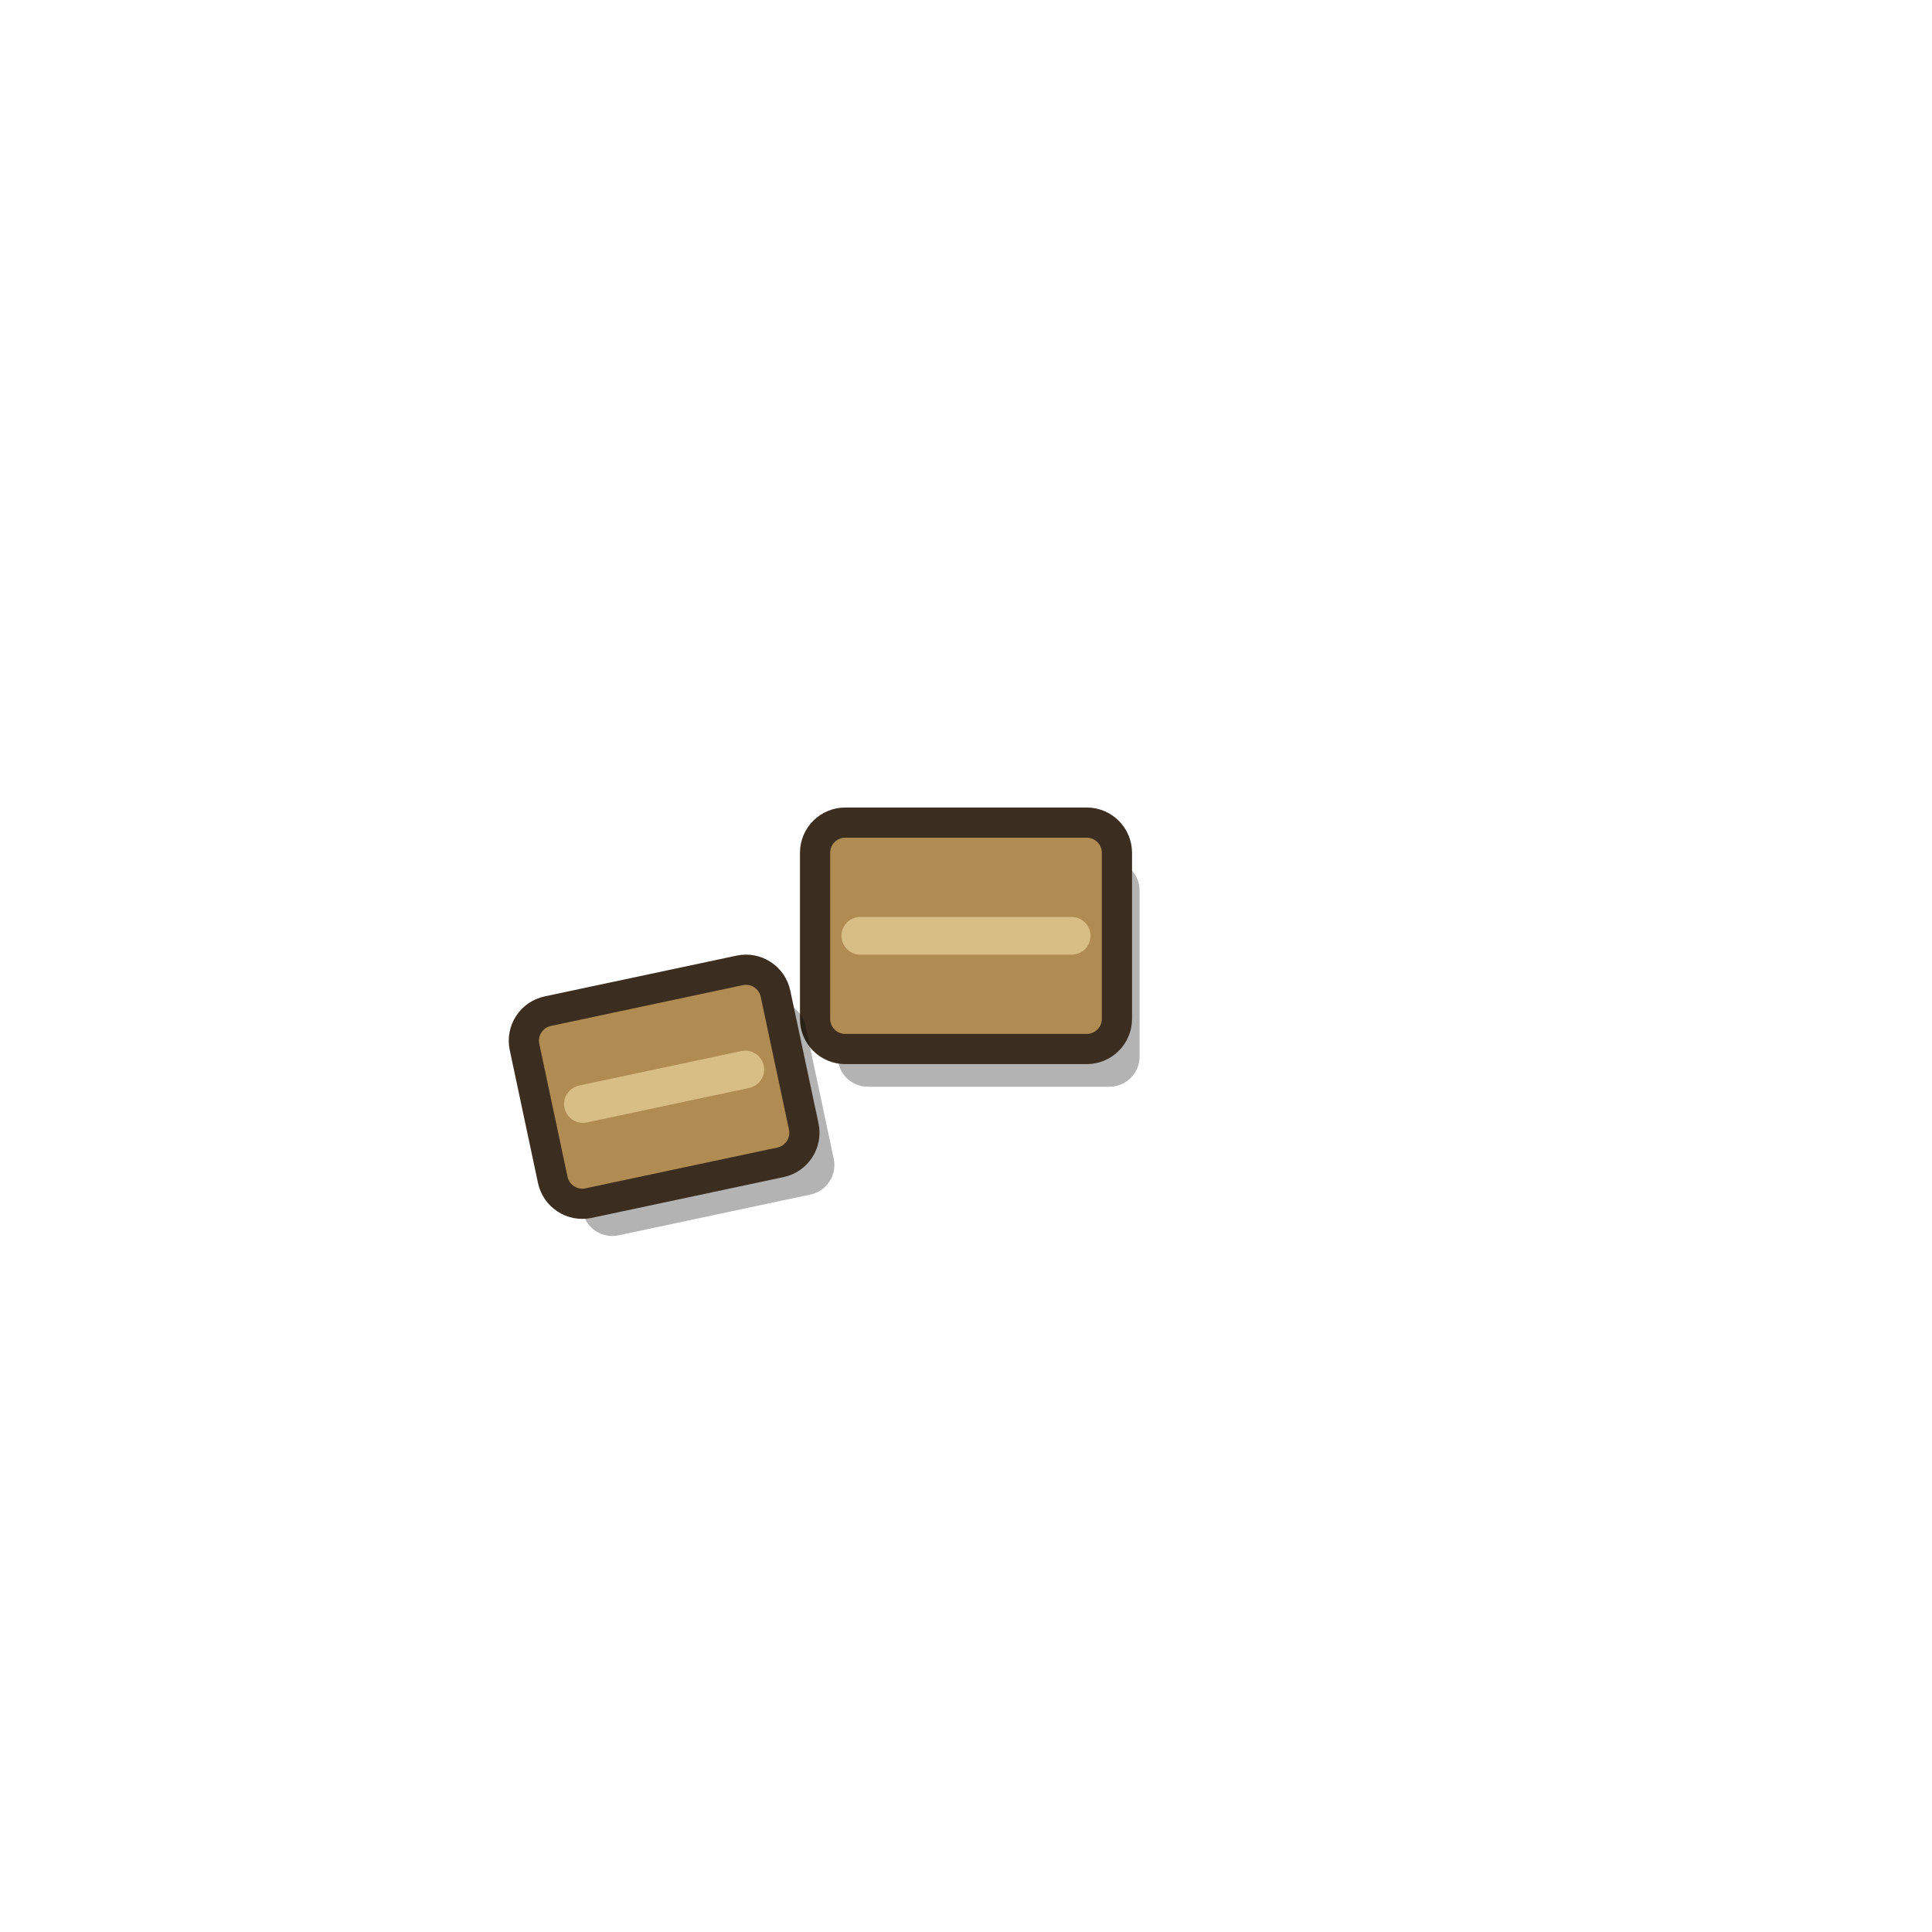
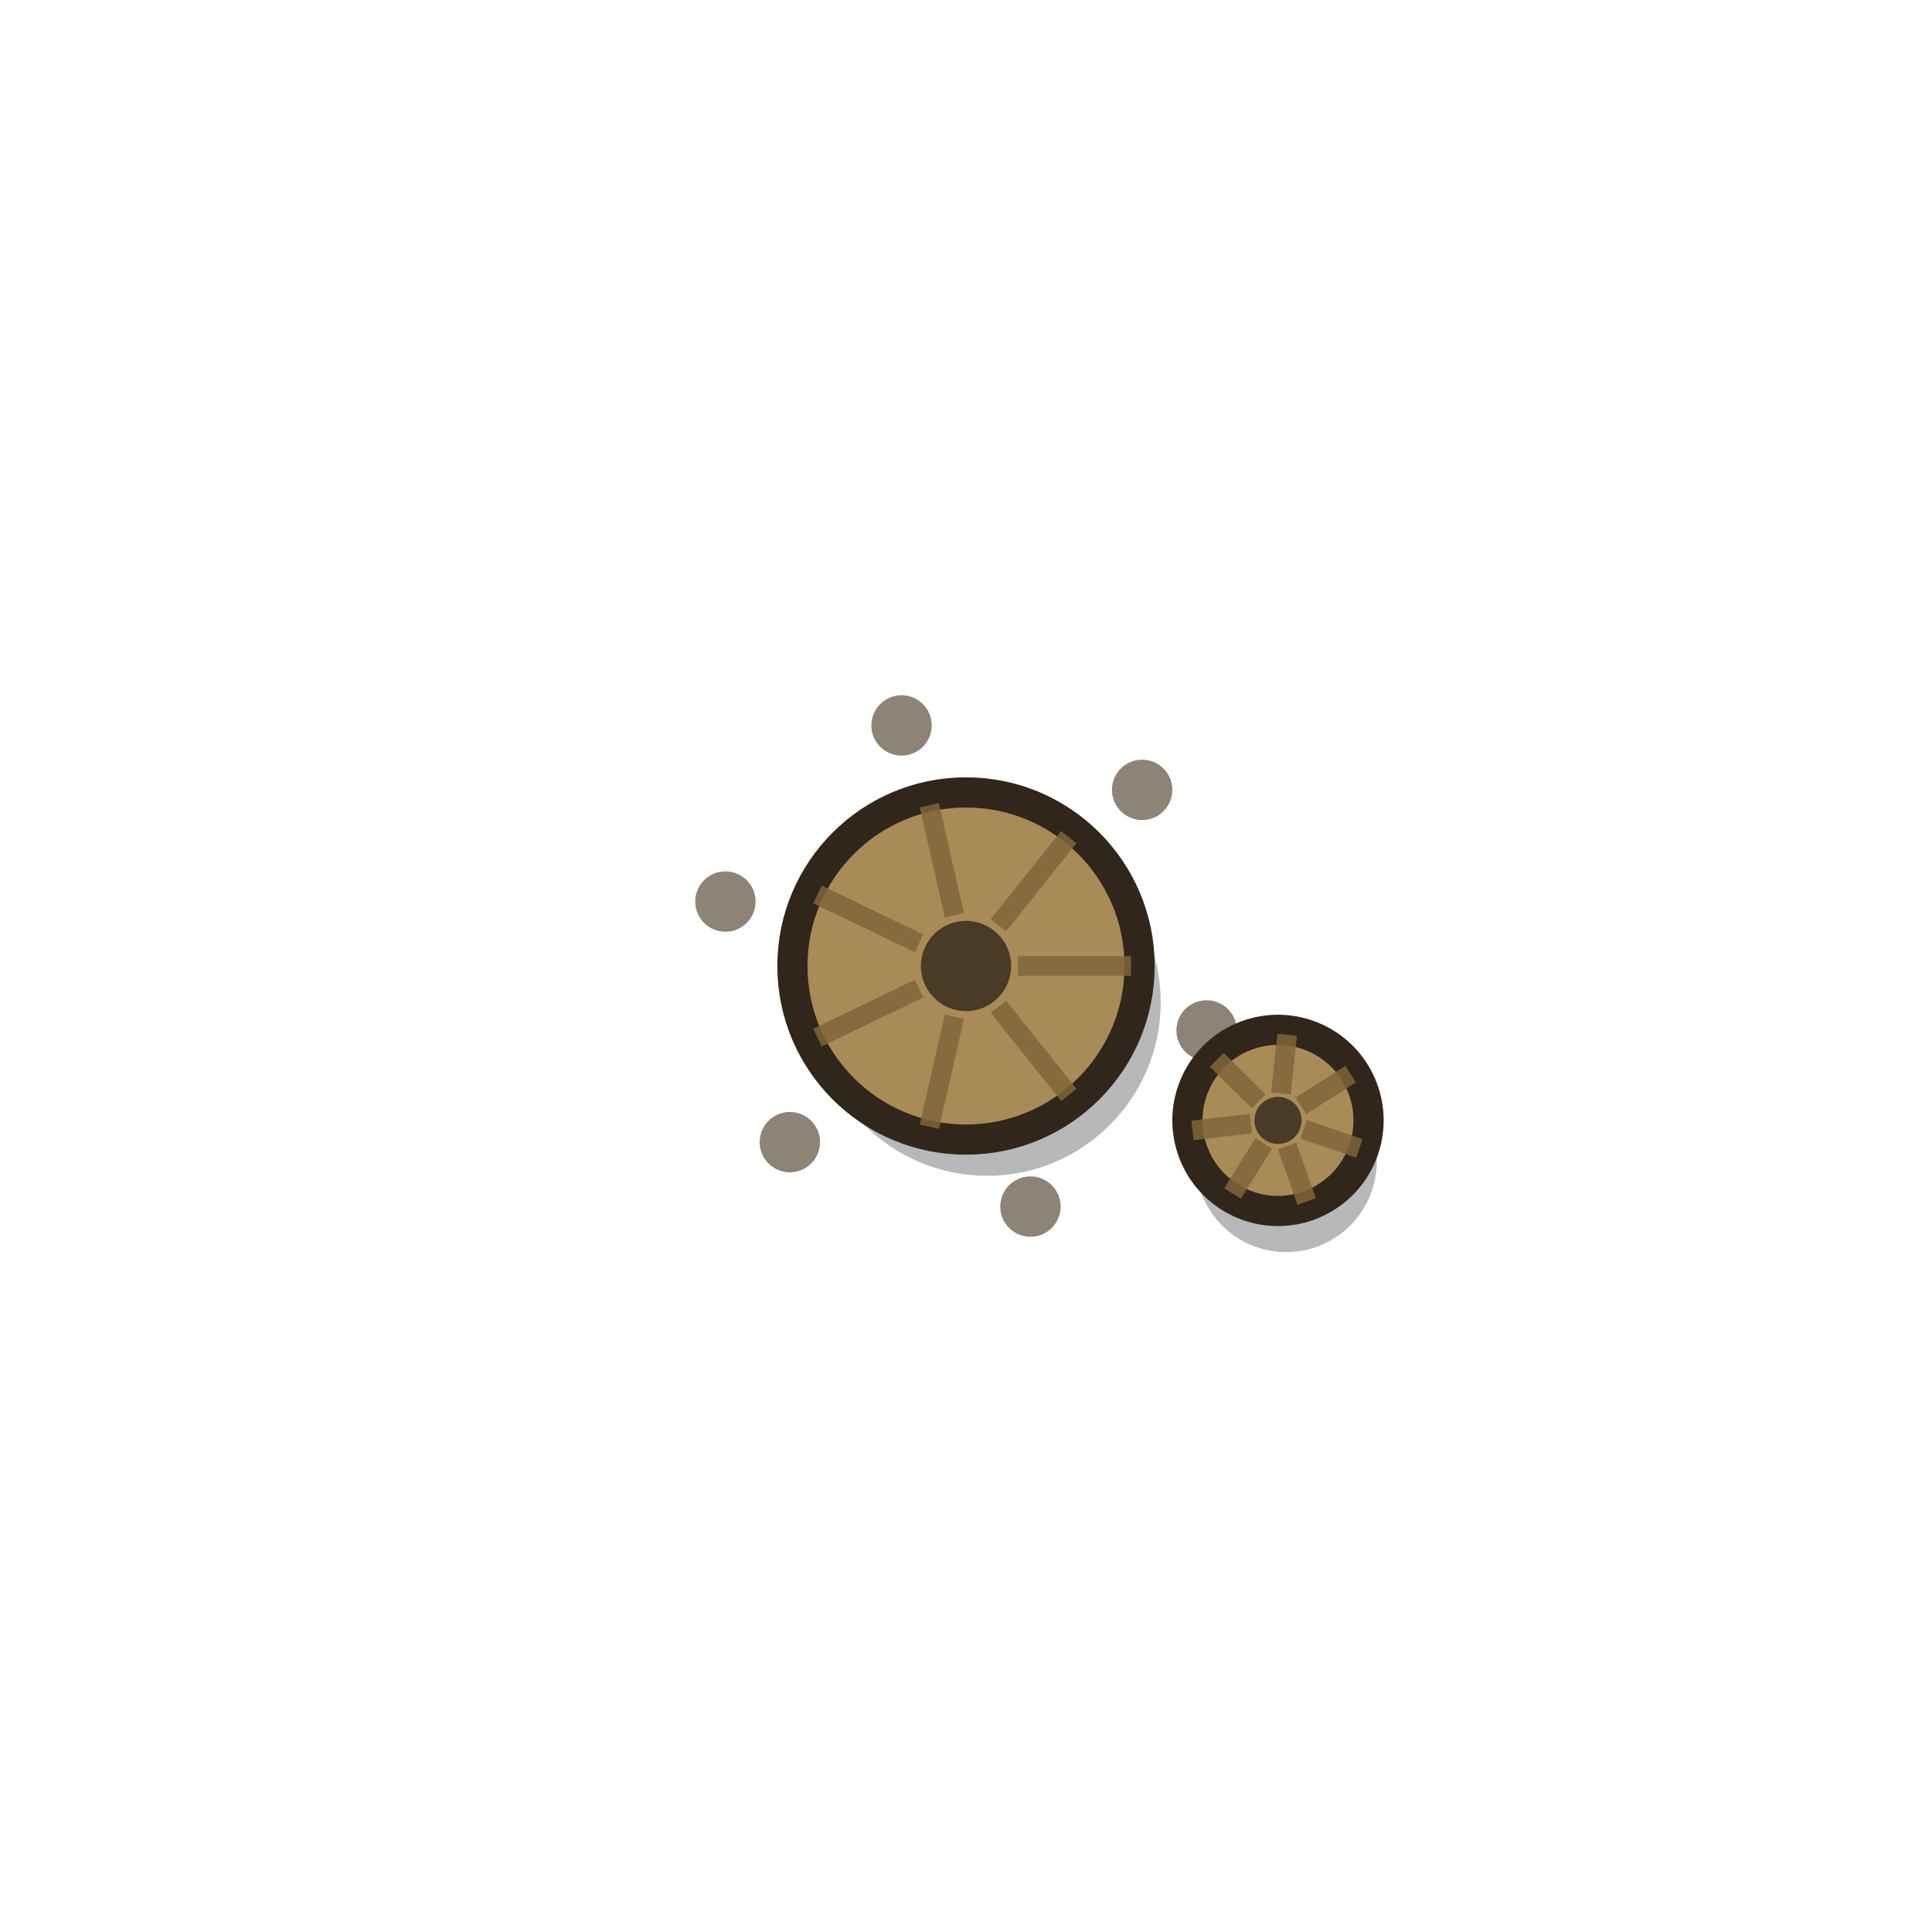
<svg xmlns="http://www.w3.org/2000/svg" viewBox="0 0 128 128" width="128" height="128">
  <g>
-     <g transform="rotate(0 64 62)">
-       <rect x="55.5" y="57" width="20" height="15" rx="2" fill="#000" opacity=".3" />
-       <rect x="54" y="54.5" width="20" height="15" rx="2" fill="#b08b52" stroke="#3b2d20" stroke-width="2" />
-       <path d="M57 62H71" stroke="#d8bd85" stroke-width="2.5" stroke-linecap="round" />
+     <g transform="rotate(0 64 64)">
+       <circle cx="65.4" cy="66.4" r="11.5" fill="#000" opacity=".28" />
+       <circle cx="64" cy="64" r="11.5" fill="#a98b58" stroke="#31261b" stroke-width="2" />
+       <path d="M67.45 64L74.93 64M66.15 66.7L70.81 72.54M63.23 67.36L61.57 74.65M60.89 65.5L54.16 68.74M60.89 62.5L54.16 59.26M63.23 60.64L61.57 53.35M66.15 61.3L70.81 55.46" stroke="#7f6538" stroke-width="1.3" opacity="0.85" fill="none" />
+       <circle cx="64" cy="64" r="2.99" fill="#4a3a28" />
+       <circle cx="79.94" cy="68.27" r="2" fill="#8d8377" />
+       <circle cx="68.27" cy="79.94" r="2" fill="#8d8377" />
+       <circle cx="52.33" cy="75.67" r="2" fill="#8d8377" />
+       <circle cx="48.06" cy="59.73" r="2" fill="#8d8377" />
+       <circle cx="59.73" cy="48.06" r="2" fill="#8d8377" />
+       <circle cx="75.67" cy="52.33" r="2" fill="#8d8377" />
    </g>
-     <g transform="rotate(-12 44 72)">
-       <rect x="37" y="68" width="17" height="13" rx="2" fill="#000" opacity=".3" />
-       <rect x="35.5" y="65.5" width="17" height="13" rx="2" fill="#b08b52" stroke="#3b2d20" stroke-width="2" />
-       <path d="M38.5 72H49.5" stroke="#d8bd85" stroke-width="2.5" stroke-linecap="round" />
+     <g transform="rotate(19 84.67 74.23)">
+       <circle cx="86.07" cy="76.63" r="6" fill="#000" opacity=".28" />
+       <circle cx="84.67" cy="74.23" r="6" fill="#a98b58" stroke="#31261b" stroke-width="2" />
+       <path d="M86.47 74.23L90.37 74.23M85.79 75.64L88.22 78.69M84.27 75.98L83.4 79.79M83.05 75.01L79.53 76.7M83.05 73.45L79.53 71.76M84.27 72.48L83.4 68.67M85.79 72.82L88.22 69.77" stroke="#7f6538" stroke-width="1.3" opacity="0.85" fill="none" />
+       <circle cx="84.67" cy="74.23" r="1.56" fill="#4a3a28" />
    </g>
  </g>
</svg>
